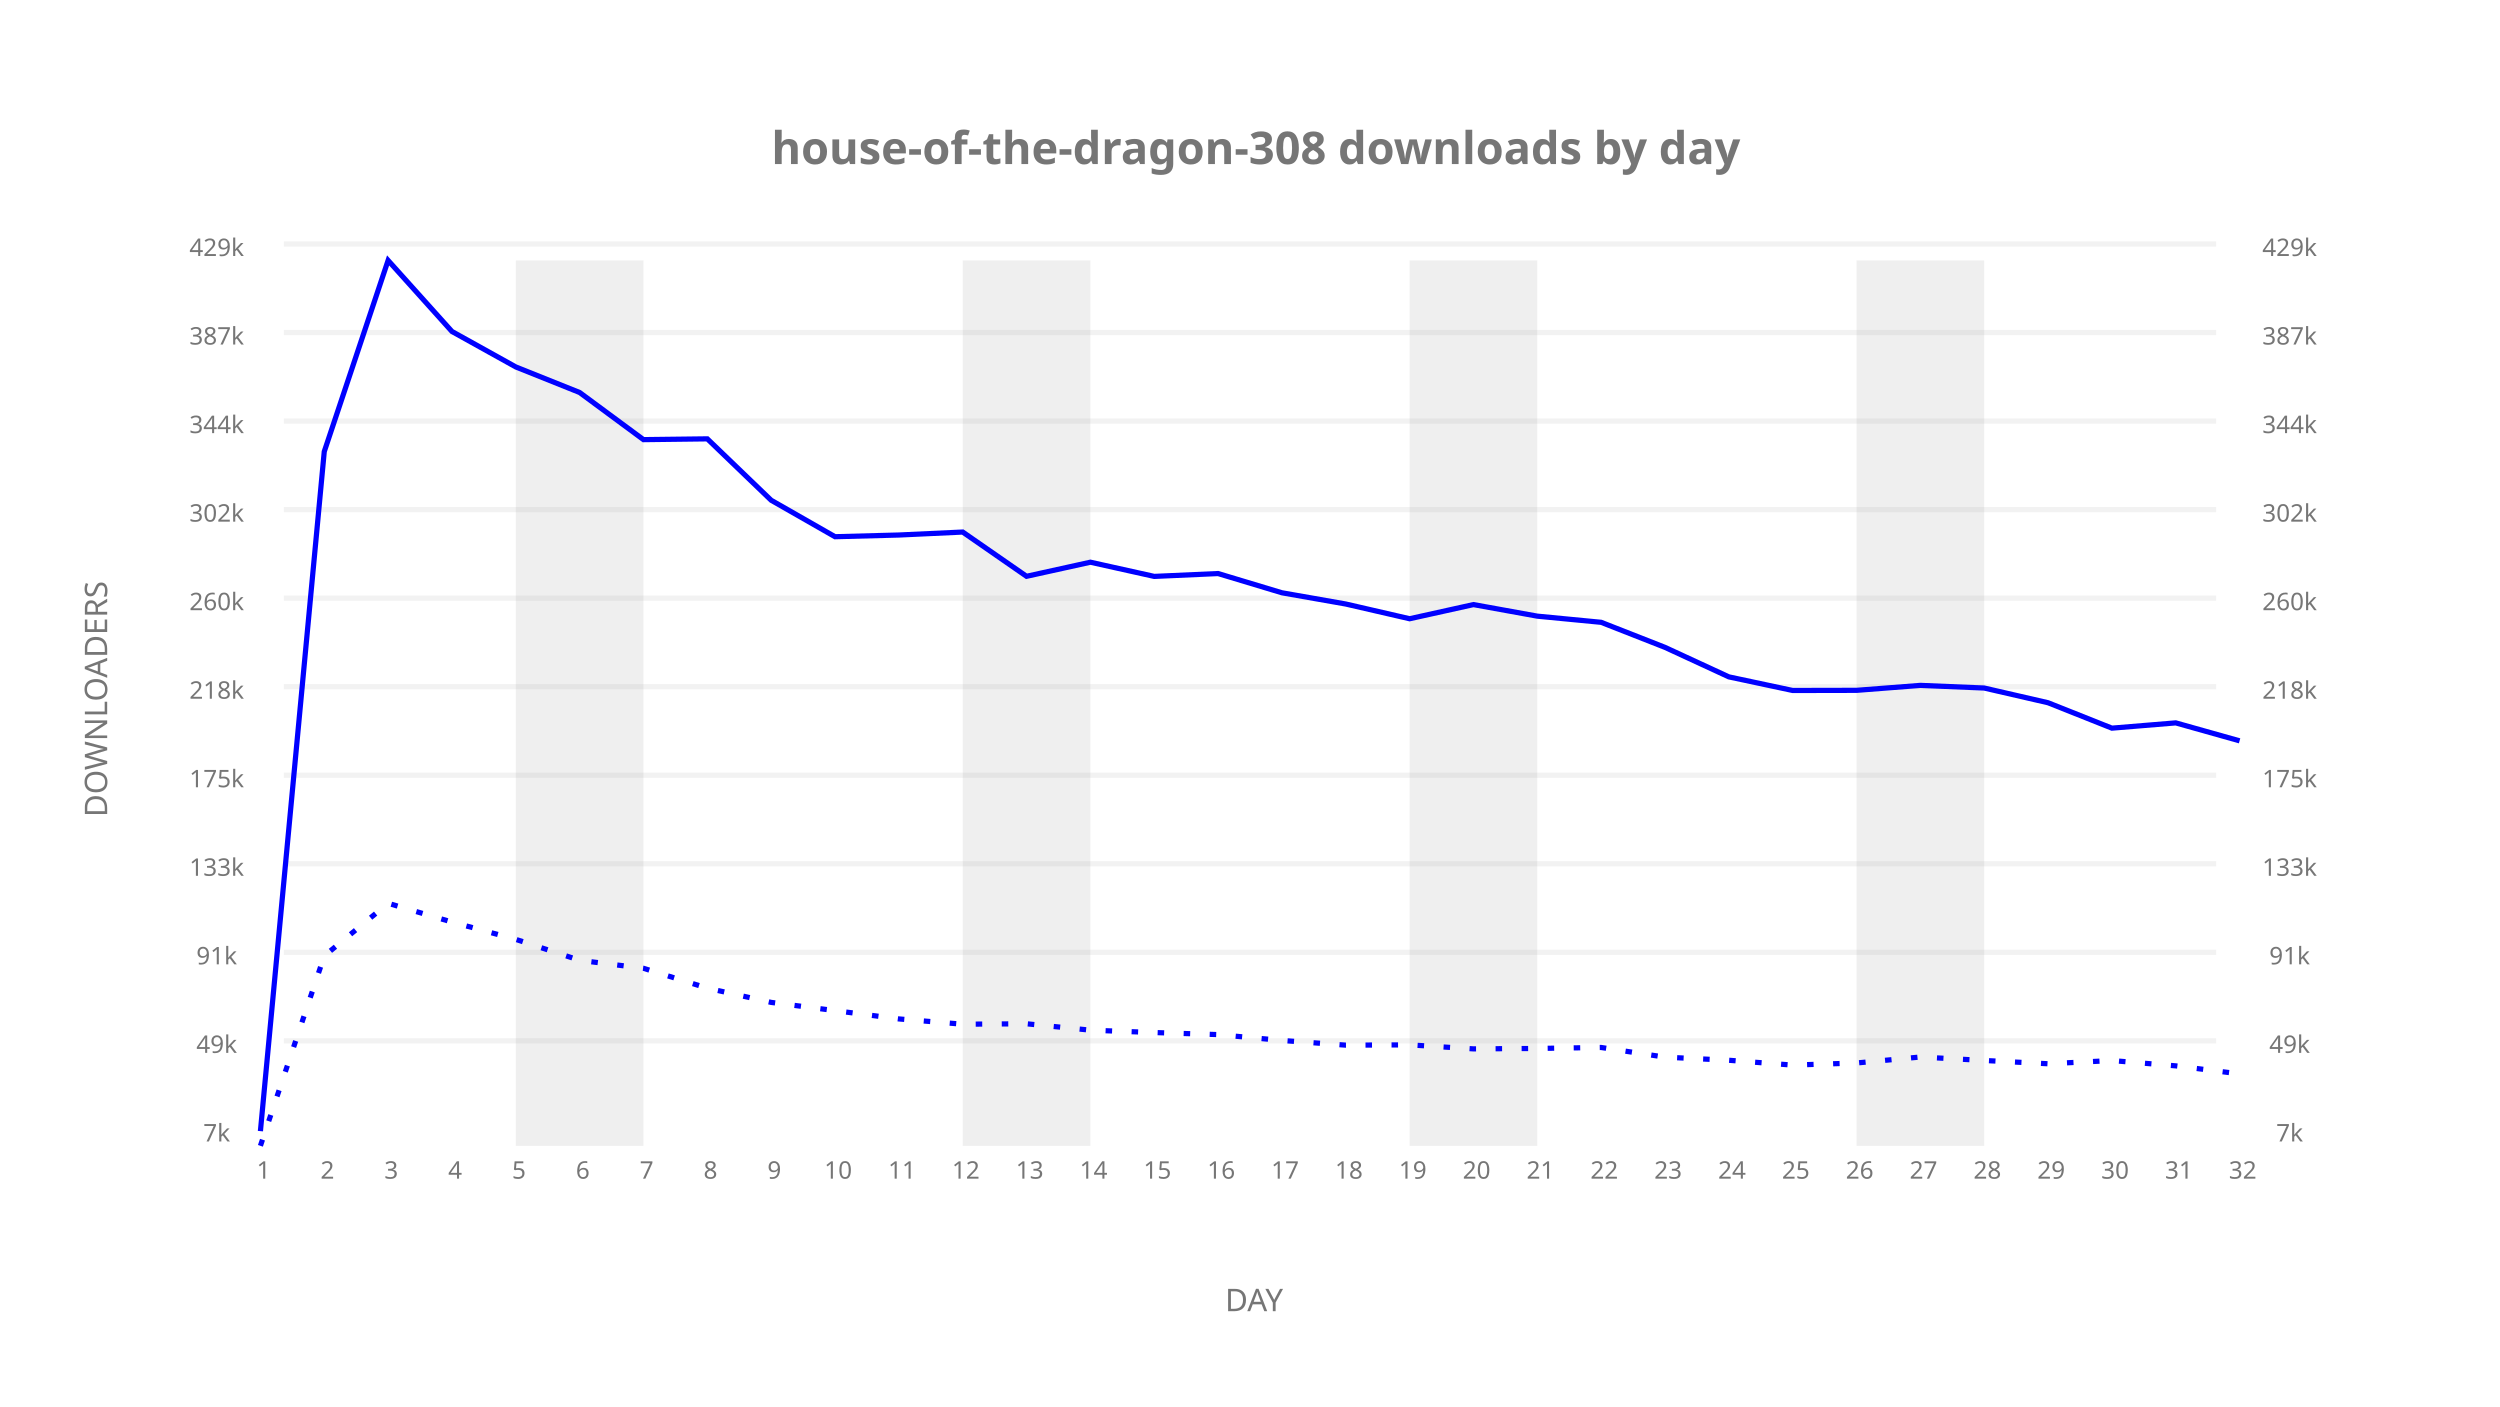
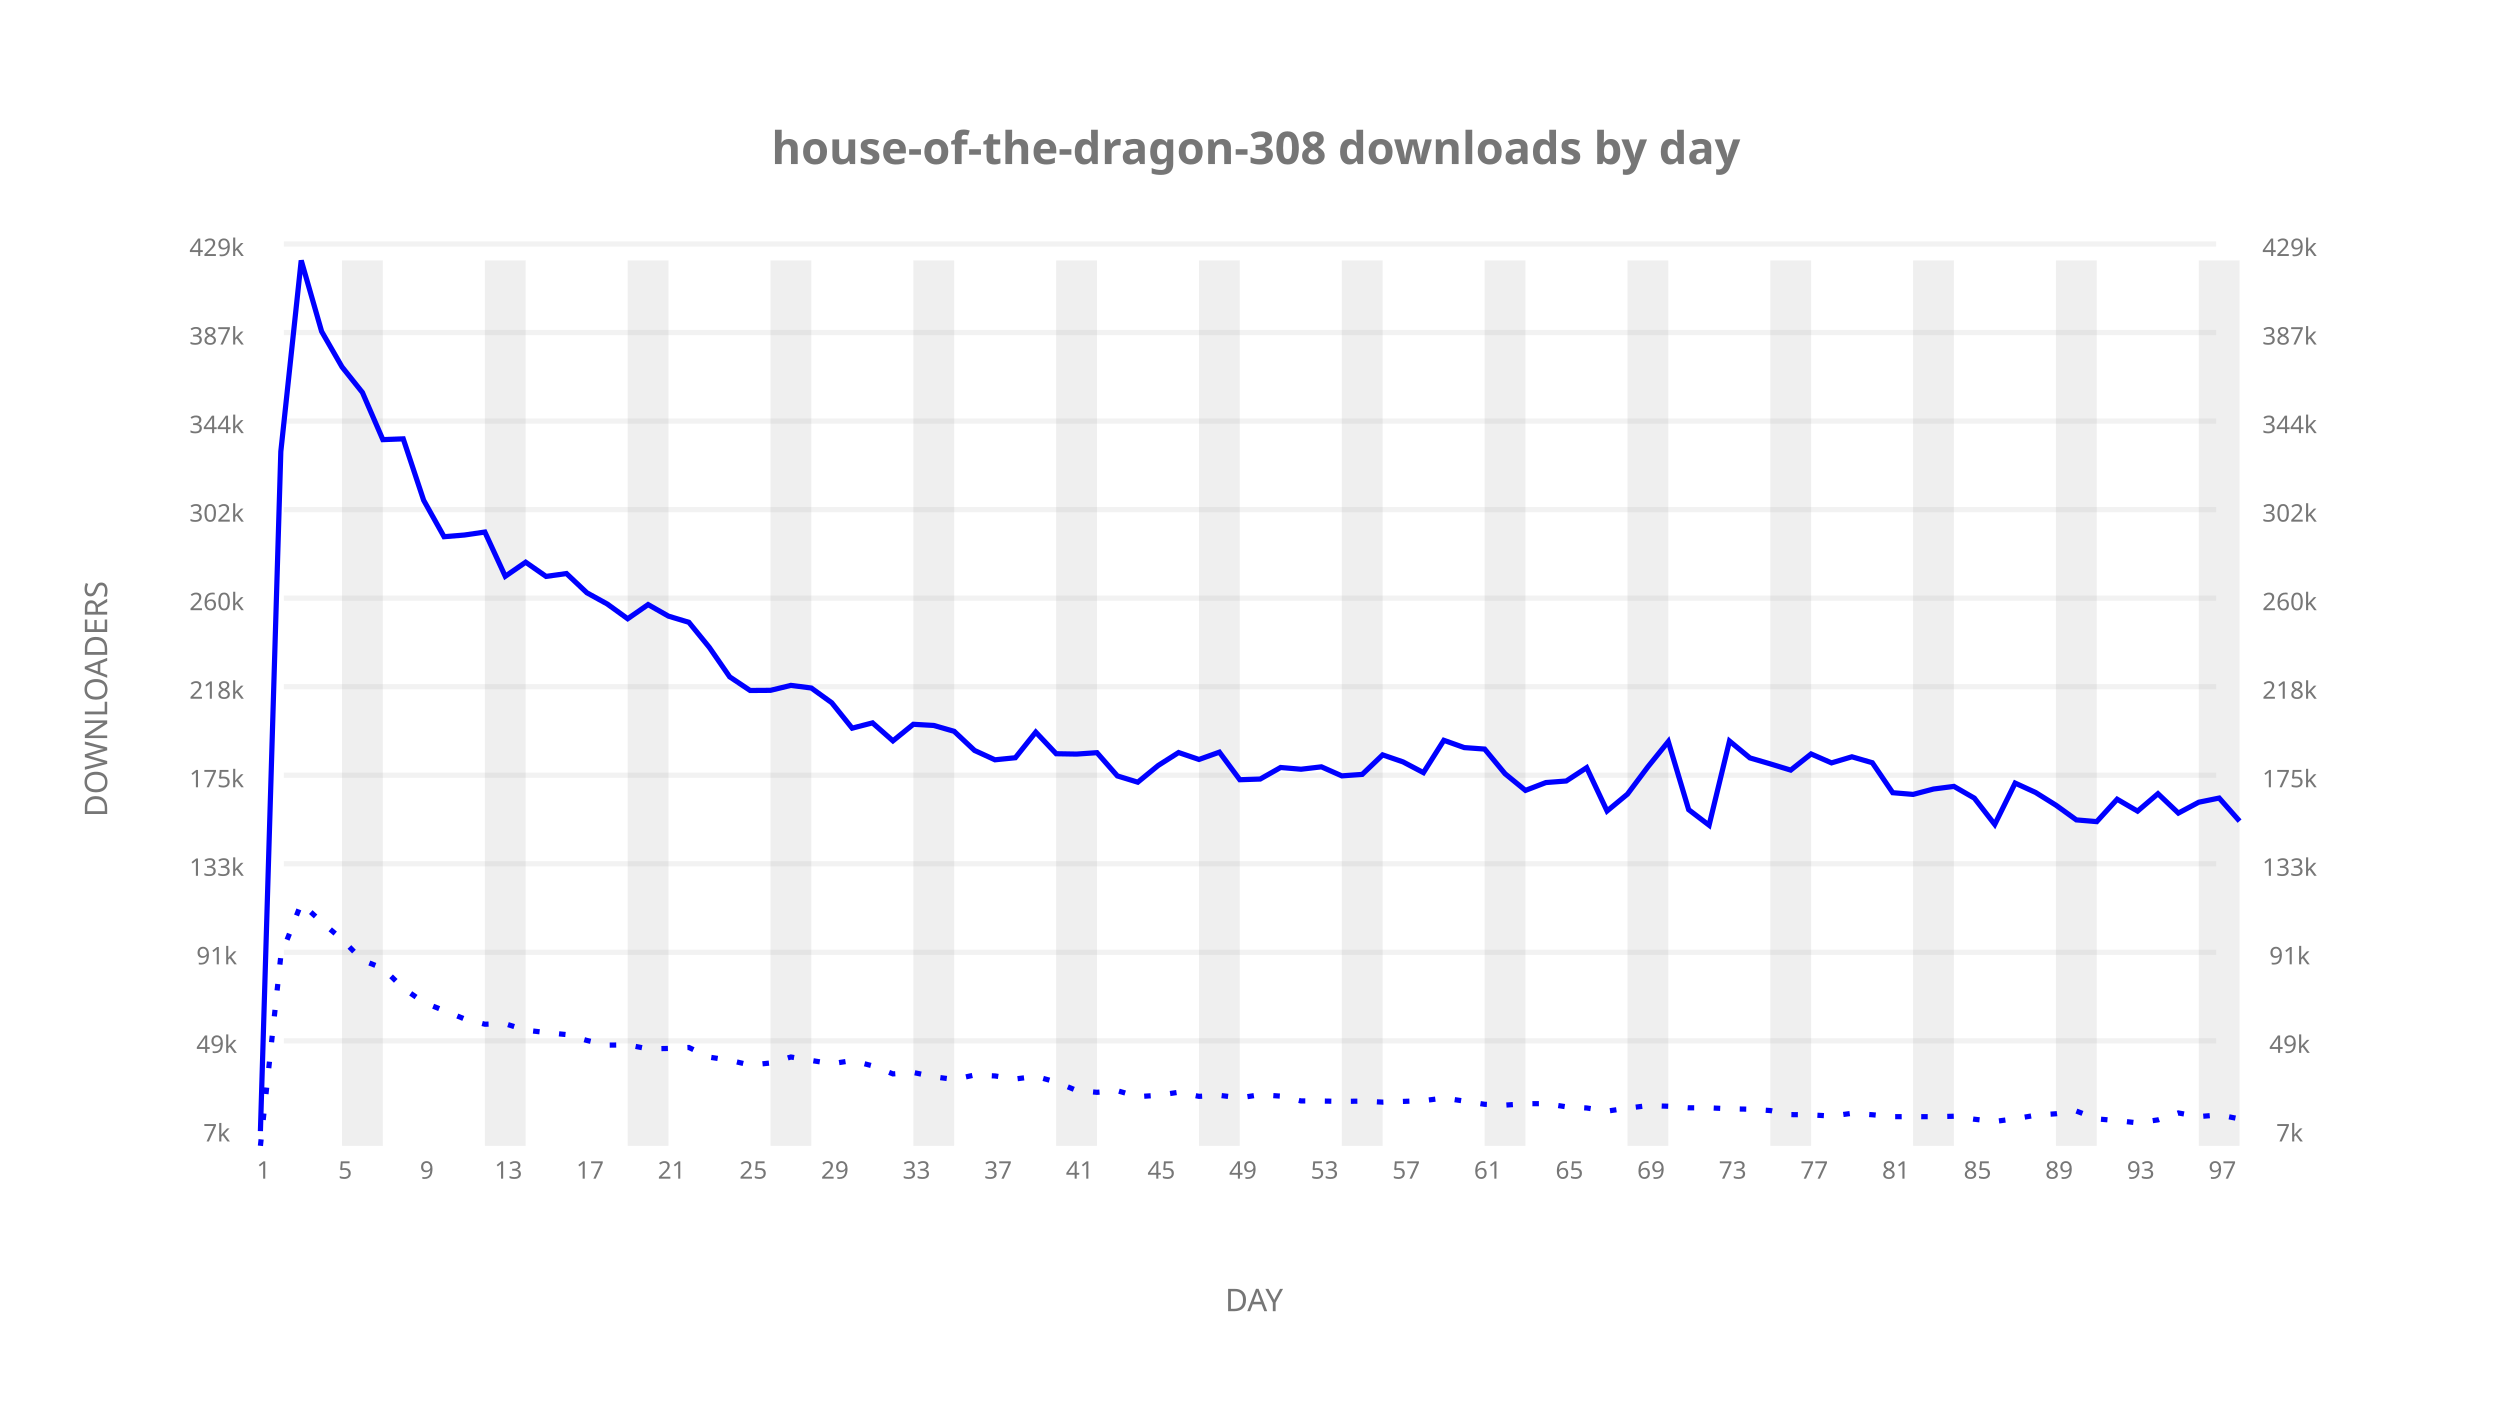
<svg xmlns="http://www.w3.org/2000/svg" xml:space="preserve" id="house-of-the-dragon-308-downloads-by-day-day" x="0px" y="0px" width="1920px" height="1080px" viewBox="0 0 1920 1080" enable-background="new 0 0 1920 1080" role="img">
  <g id="annotations">
    <text x="960" y="126" font-family="Atkinson Hyperlegible" font-size="26pt" text-anchor="middle" text-align="center" font-weight="600" font-style="normal" style="fill:rgb(118,118,118); fill-opacity:1; stroke:rgb(118,118,118); stroke-opacity:0; stroke-width:0.5"> house-of-the-dragon-308 downloads by day</text>
    <g id="axes-lines">
      <text x="960" y="1007" font-family="Atkinson Hyperlegible" font-size="18pt" text-anchor="middle" text-align="center" font-weight="500" font-style="normal" style="fill:rgb(118,118,118); fill-opacity:1; stroke:rgb(118,118,118); stroke-opacity:0; stroke-width:0.5"> DAY</text>
      <text x="73" y="540" font-family="Atkinson Hyperlegible" font-size="18pt" text-anchor="middle" text-align="center" dominant-baseline="central" font-weight="500" font-style="normal" style="fill:rgb(118,118,118); fill-opacity:1; stroke:rgb(118,118,118); stroke-opacity:0; stroke-width:0.5" transform="rotate(-90,73,540)"> DOWNLOADERS</text>
    </g>
    <g id="tic-y-label-lines">
      <line x1="218" y1="799.386" x2="1702" y2="799.386" style="fill:rgb(0,0,255); fill-opacity:0; stroke:rgb(242,242,242); stroke-opacity:1; stroke-width:4" />
      <line x1="218" y1="731.386" x2="1702" y2="731.386" style="fill:rgb(0,0,255); fill-opacity:0; stroke:rgb(242,242,242); stroke-opacity:1; stroke-width:4" />
      <line x1="218" y1="663.386" x2="1702" y2="663.386" style="fill:rgb(0,0,255); fill-opacity:0; stroke:rgb(242,242,242); stroke-opacity:1; stroke-width:4" />
      <line x1="218" y1="595.386" x2="1702" y2="595.386" style="fill:rgb(0,0,255); fill-opacity:0; stroke:rgb(242,242,242); stroke-opacity:1; stroke-width:4" />
      <line x1="218" y1="527.386" x2="1702" y2="527.386" style="fill:rgb(0,0,255); fill-opacity:0; stroke:rgb(242,242,242); stroke-opacity:1; stroke-width:4" />
      <line x1="218" y1="459.386" x2="1702" y2="459.386" style="fill:rgb(0,0,255); fill-opacity:0; stroke:rgb(242,242,242); stroke-opacity:1; stroke-width:4" />
      <line x1="218" y1="391.386" x2="1702" y2="391.386" style="fill:rgb(0,0,255); fill-opacity:0; stroke:rgb(242,242,242); stroke-opacity:1; stroke-width:4" />
      <line x1="218" y1="323.386" x2="1702" y2="323.386" style="fill:rgb(0,0,255); fill-opacity:0; stroke:rgb(242,242,242); stroke-opacity:1; stroke-width:4" />
      <line x1="218" y1="255.386" x2="1702" y2="255.386" style="fill:rgb(0,0,255); fill-opacity:0; stroke:rgb(242,242,242); stroke-opacity:1; stroke-width:4" />
      <line x1="218" y1="187.386" x2="1702" y2="187.386" style="fill:rgb(0,0,255); fill-opacity:0; stroke:rgb(242,242,242); stroke-opacity:1; stroke-width:4" />
    </g>
    <g id="tic-x-labels">
      <text x="200" y="898" font-family="Atkinson Hyperlegible" font-size="14pt" text-anchor="middle" text-align="center" dominant-baseline="central" font-weight="400" font-style="normal" style="fill:rgb(118,118,118); fill-opacity:1; stroke:rgb(118,118,118); stroke-opacity:0; stroke-width:0.5"> 1</text>
-       <text x="249.032" y="898" font-family="Atkinson Hyperlegible" font-size="14pt" text-anchor="middle" text-align="center" dominant-baseline="central" font-weight="400" font-style="normal" style="fill:rgb(118,118,118); fill-opacity:1; stroke:rgb(118,118,118); stroke-opacity:0; stroke-width:0.5"> 2</text>
-       <text x="298.065" y="898" font-family="Atkinson Hyperlegible" font-size="14pt" text-anchor="middle" text-align="center" dominant-baseline="central" font-weight="400" font-style="normal" style="fill:rgb(118,118,118); fill-opacity:1; stroke:rgb(118,118,118); stroke-opacity:0; stroke-width:0.5"> 3</text>
-       <text x="347.097" y="898" font-family="Atkinson Hyperlegible" font-size="14pt" text-anchor="middle" text-align="center" dominant-baseline="central" font-weight="400" font-style="normal" style="fill:rgb(118,118,118); fill-opacity:1; stroke:rgb(118,118,118); stroke-opacity:0; stroke-width:0.5"> 4</text>
-       <text x="396.129" y="898" font-family="Atkinson Hyperlegible" font-size="14pt" text-anchor="middle" text-align="center" dominant-baseline="central" font-weight="400" font-style="normal" style="fill:rgb(118,118,118); fill-opacity:1; stroke:rgb(118,118,118); stroke-opacity:0; stroke-width:0.5"> 5</text>
-       <text x="445.161" y="898" font-family="Atkinson Hyperlegible" font-size="14pt" text-anchor="middle" text-align="center" dominant-baseline="central" font-weight="400" font-style="normal" style="fill:rgb(118,118,118); fill-opacity:1; stroke:rgb(118,118,118); stroke-opacity:0; stroke-width:0.5"> 6</text>
-       <text x="494.194" y="898" font-family="Atkinson Hyperlegible" font-size="14pt" text-anchor="middle" text-align="center" dominant-baseline="central" font-weight="400" font-style="normal" style="fill:rgb(118,118,118); fill-opacity:1; stroke:rgb(118,118,118); stroke-opacity:0; stroke-width:0.5"> 7</text>
-       <text x="543.226" y="898" font-family="Atkinson Hyperlegible" font-size="14pt" text-anchor="middle" text-align="center" dominant-baseline="central" font-weight="400" font-style="normal" style="fill:rgb(118,118,118); fill-opacity:1; stroke:rgb(118,118,118); stroke-opacity:0; stroke-width:0.5"> 8</text>
-       <text x="592.258" y="898" font-family="Atkinson Hyperlegible" font-size="14pt" text-anchor="middle" text-align="center" dominant-baseline="central" font-weight="400" font-style="normal" style="fill:rgb(118,118,118); fill-opacity:1; stroke:rgb(118,118,118); stroke-opacity:0; stroke-width:0.5"> 9</text>
-       <text x="641.29" y="898" font-family="Atkinson Hyperlegible" font-size="14pt" text-anchor="middle" text-align="center" dominant-baseline="central" font-weight="400" font-style="normal" style="fill:rgb(118,118,118); fill-opacity:1; stroke:rgb(118,118,118); stroke-opacity:0; stroke-width:0.5"> 10</text>
-       <text x="690.323" y="898" font-family="Atkinson Hyperlegible" font-size="14pt" text-anchor="middle" text-align="center" dominant-baseline="central" font-weight="400" font-style="normal" style="fill:rgb(118,118,118); fill-opacity:1; stroke:rgb(118,118,118); stroke-opacity:0; stroke-width:0.5"> 11</text>
-       <text x="739.355" y="898" font-family="Atkinson Hyperlegible" font-size="14pt" text-anchor="middle" text-align="center" dominant-baseline="central" font-weight="400" font-style="normal" style="fill:rgb(118,118,118); fill-opacity:1; stroke:rgb(118,118,118); stroke-opacity:0; stroke-width:0.5"> 12</text>
-       <text x="788.387" y="898" font-family="Atkinson Hyperlegible" font-size="14pt" text-anchor="middle" text-align="center" dominant-baseline="central" font-weight="400" font-style="normal" style="fill:rgb(118,118,118); fill-opacity:1; stroke:rgb(118,118,118); stroke-opacity:0; stroke-width:0.5"> 13</text>
-       <text x="837.419" y="898" font-family="Atkinson Hyperlegible" font-size="14pt" text-anchor="middle" text-align="center" dominant-baseline="central" font-weight="400" font-style="normal" style="fill:rgb(118,118,118); fill-opacity:1; stroke:rgb(118,118,118); stroke-opacity:0; stroke-width:0.5"> 14</text>
-       <text x="886.452" y="898" font-family="Atkinson Hyperlegible" font-size="14pt" text-anchor="middle" text-align="center" dominant-baseline="central" font-weight="400" font-style="normal" style="fill:rgb(118,118,118); fill-opacity:1; stroke:rgb(118,118,118); stroke-opacity:0; stroke-width:0.5"> 15</text>
-       <text x="935.484" y="898" font-family="Atkinson Hyperlegible" font-size="14pt" text-anchor="middle" text-align="center" dominant-baseline="central" font-weight="400" font-style="normal" style="fill:rgb(118,118,118); fill-opacity:1; stroke:rgb(118,118,118); stroke-opacity:0; stroke-width:0.5"> 16</text>
-       <text x="984.516" y="898" font-family="Atkinson Hyperlegible" font-size="14pt" text-anchor="middle" text-align="center" dominant-baseline="central" font-weight="400" font-style="normal" style="fill:rgb(118,118,118); fill-opacity:1; stroke:rgb(118,118,118); stroke-opacity:0; stroke-width:0.5"> 17</text>
-       <text x="1033.548" y="898" font-family="Atkinson Hyperlegible" font-size="14pt" text-anchor="middle" text-align="center" dominant-baseline="central" font-weight="400" font-style="normal" style="fill:rgb(118,118,118); fill-opacity:1; stroke:rgb(118,118,118); stroke-opacity:0; stroke-width:0.5"> 18</text>
-       <text x="1082.581" y="898" font-family="Atkinson Hyperlegible" font-size="14pt" text-anchor="middle" text-align="center" dominant-baseline="central" font-weight="400" font-style="normal" style="fill:rgb(118,118,118); fill-opacity:1; stroke:rgb(118,118,118); stroke-opacity:0; stroke-width:0.5"> 19</text>
-       <text x="1131.613" y="898" font-family="Atkinson Hyperlegible" font-size="14pt" text-anchor="middle" text-align="center" dominant-baseline="central" font-weight="400" font-style="normal" style="fill:rgb(118,118,118); fill-opacity:1; stroke:rgb(118,118,118); stroke-opacity:0; stroke-width:0.5"> 20</text>
-       <text x="1180.645" y="898" font-family="Atkinson Hyperlegible" font-size="14pt" text-anchor="middle" text-align="center" dominant-baseline="central" font-weight="400" font-style="normal" style="fill:rgb(118,118,118); fill-opacity:1; stroke:rgb(118,118,118); stroke-opacity:0; stroke-width:0.5"> 21</text>
-       <text x="1229.677" y="898" font-family="Atkinson Hyperlegible" font-size="14pt" text-anchor="middle" text-align="center" dominant-baseline="central" font-weight="400" font-style="normal" style="fill:rgb(118,118,118); fill-opacity:1; stroke:rgb(118,118,118); stroke-opacity:0; stroke-width:0.5"> 22</text>
-       <text x="1278.71" y="898" font-family="Atkinson Hyperlegible" font-size="14pt" text-anchor="middle" text-align="center" dominant-baseline="central" font-weight="400" font-style="normal" style="fill:rgb(118,118,118); fill-opacity:1; stroke:rgb(118,118,118); stroke-opacity:0; stroke-width:0.5"> 23</text>
-       <text x="1327.742" y="898" font-family="Atkinson Hyperlegible" font-size="14pt" text-anchor="middle" text-align="center" dominant-baseline="central" font-weight="400" font-style="normal" style="fill:rgb(118,118,118); fill-opacity:1; stroke:rgb(118,118,118); stroke-opacity:0; stroke-width:0.5"> 24</text>
-       <text x="1376.774" y="898" font-family="Atkinson Hyperlegible" font-size="14pt" text-anchor="middle" text-align="center" dominant-baseline="central" font-weight="400" font-style="normal" style="fill:rgb(118,118,118); fill-opacity:1; stroke:rgb(118,118,118); stroke-opacity:0; stroke-width:0.5"> 25</text>
-       <text x="1425.806" y="898" font-family="Atkinson Hyperlegible" font-size="14pt" text-anchor="middle" text-align="center" dominant-baseline="central" font-weight="400" font-style="normal" style="fill:rgb(118,118,118); fill-opacity:1; stroke:rgb(118,118,118); stroke-opacity:0; stroke-width:0.5"> 26</text>
-       <text x="1474.839" y="898" font-family="Atkinson Hyperlegible" font-size="14pt" text-anchor="middle" text-align="center" dominant-baseline="central" font-weight="400" font-style="normal" style="fill:rgb(118,118,118); fill-opacity:1; stroke:rgb(118,118,118); stroke-opacity:0; stroke-width:0.5"> 27</text>
-       <text x="1523.871" y="898" font-family="Atkinson Hyperlegible" font-size="14pt" text-anchor="middle" text-align="center" dominant-baseline="central" font-weight="400" font-style="normal" style="fill:rgb(118,118,118); fill-opacity:1; stroke:rgb(118,118,118); stroke-opacity:0; stroke-width:0.5"> 28</text>
-       <text x="1572.903" y="898" font-family="Atkinson Hyperlegible" font-size="14pt" text-anchor="middle" text-align="center" dominant-baseline="central" font-weight="400" font-style="normal" style="fill:rgb(118,118,118); fill-opacity:1; stroke:rgb(118,118,118); stroke-opacity:0; stroke-width:0.5"> 29</text>
-       <text x="1621.935" y="898" font-family="Atkinson Hyperlegible" font-size="14pt" text-anchor="middle" text-align="center" dominant-baseline="central" font-weight="400" font-style="normal" style="fill:rgb(118,118,118); fill-opacity:1; stroke:rgb(118,118,118); stroke-opacity:0; stroke-width:0.5"> 30</text>
-       <text x="1670.968" y="898" font-family="Atkinson Hyperlegible" font-size="14pt" text-anchor="middle" text-align="center" dominant-baseline="central" font-weight="400" font-style="normal" style="fill:rgb(118,118,118); fill-opacity:1; stroke:rgb(118,118,118); stroke-opacity:0; stroke-width:0.5"> 31</text>
-       <text x="1720" y="898" font-family="Atkinson Hyperlegible" font-size="14pt" text-anchor="middle" text-align="center" dominant-baseline="central" font-weight="400" font-style="normal" style="fill:rgb(118,118,118); fill-opacity:1; stroke:rgb(118,118,118); stroke-opacity:0; stroke-width:0.5"> 32</text>
+       <text x="262.68" y="898" font-family="Atkinson Hyperlegible" font-size="14pt" text-anchor="middle" text-align="center" dominant-baseline="central" font-weight="400" font-style="normal" style="fill:rgb(118,118,118); fill-opacity:1; stroke:rgb(118,118,118); stroke-opacity:0; stroke-width:0.5"> 5</text>
+       <text x="325.361" y="898" font-family="Atkinson Hyperlegible" font-size="14pt" text-anchor="middle" text-align="center" dominant-baseline="central" font-weight="400" font-style="normal" style="fill:rgb(118,118,118); fill-opacity:1; stroke:rgb(118,118,118); stroke-opacity:0; stroke-width:0.5"> 9</text>
+       <text x="388.041" y="898" font-family="Atkinson Hyperlegible" font-size="14pt" text-anchor="middle" text-align="center" dominant-baseline="central" font-weight="400" font-style="normal" style="fill:rgb(118,118,118); fill-opacity:1; stroke:rgb(118,118,118); stroke-opacity:0; stroke-width:0.5"> 13</text>
+       <text x="450.722" y="898" font-family="Atkinson Hyperlegible" font-size="14pt" text-anchor="middle" text-align="center" dominant-baseline="central" font-weight="400" font-style="normal" style="fill:rgb(118,118,118); fill-opacity:1; stroke:rgb(118,118,118); stroke-opacity:0; stroke-width:0.5"> 17</text>
+       <text x="513.402" y="898" font-family="Atkinson Hyperlegible" font-size="14pt" text-anchor="middle" text-align="center" dominant-baseline="central" font-weight="400" font-style="normal" style="fill:rgb(118,118,118); fill-opacity:1; stroke:rgb(118,118,118); stroke-opacity:0; stroke-width:0.5"> 21</text>
+       <text x="576.082" y="898" font-family="Atkinson Hyperlegible" font-size="14pt" text-anchor="middle" text-align="center" dominant-baseline="central" font-weight="400" font-style="normal" style="fill:rgb(118,118,118); fill-opacity:1; stroke:rgb(118,118,118); stroke-opacity:0; stroke-width:0.5"> 25</text>
+       <text x="638.763" y="898" font-family="Atkinson Hyperlegible" font-size="14pt" text-anchor="middle" text-align="center" dominant-baseline="central" font-weight="400" font-style="normal" style="fill:rgb(118,118,118); fill-opacity:1; stroke:rgb(118,118,118); stroke-opacity:0; stroke-width:0.5"> 29</text>
+       <text x="701.443" y="898" font-family="Atkinson Hyperlegible" font-size="14pt" text-anchor="middle" text-align="center" dominant-baseline="central" font-weight="400" font-style="normal" style="fill:rgb(118,118,118); fill-opacity:1; stroke:rgb(118,118,118); stroke-opacity:0; stroke-width:0.5"> 33</text>
+       <text x="764.124" y="898" font-family="Atkinson Hyperlegible" font-size="14pt" text-anchor="middle" text-align="center" dominant-baseline="central" font-weight="400" font-style="normal" style="fill:rgb(118,118,118); fill-opacity:1; stroke:rgb(118,118,118); stroke-opacity:0; stroke-width:0.5"> 37</text>
+       <text x="826.804" y="898" font-family="Atkinson Hyperlegible" font-size="14pt" text-anchor="middle" text-align="center" dominant-baseline="central" font-weight="400" font-style="normal" style="fill:rgb(118,118,118); fill-opacity:1; stroke:rgb(118,118,118); stroke-opacity:0; stroke-width:0.5"> 41</text>
+       <text x="889.485" y="898" font-family="Atkinson Hyperlegible" font-size="14pt" text-anchor="middle" text-align="center" dominant-baseline="central" font-weight="400" font-style="normal" style="fill:rgb(118,118,118); fill-opacity:1; stroke:rgb(118,118,118); stroke-opacity:0; stroke-width:0.5"> 45</text>
+       <text x="952.165" y="898" font-family="Atkinson Hyperlegible" font-size="14pt" text-anchor="middle" text-align="center" dominant-baseline="central" font-weight="400" font-style="normal" style="fill:rgb(118,118,118); fill-opacity:1; stroke:rgb(118,118,118); stroke-opacity:0; stroke-width:0.5"> 49</text>
+       <text x="1014.845" y="898" font-family="Atkinson Hyperlegible" font-size="14pt" text-anchor="middle" text-align="center" dominant-baseline="central" font-weight="400" font-style="normal" style="fill:rgb(118,118,118); fill-opacity:1; stroke:rgb(118,118,118); stroke-opacity:0; stroke-width:0.5"> 53</text>
+       <text x="1077.526" y="898" font-family="Atkinson Hyperlegible" font-size="14pt" text-anchor="middle" text-align="center" dominant-baseline="central" font-weight="400" font-style="normal" style="fill:rgb(118,118,118); fill-opacity:1; stroke:rgb(118,118,118); stroke-opacity:0; stroke-width:0.5"> 57</text>
+       <text x="1140.206" y="898" font-family="Atkinson Hyperlegible" font-size="14pt" text-anchor="middle" text-align="center" dominant-baseline="central" font-weight="400" font-style="normal" style="fill:rgb(118,118,118); fill-opacity:1; stroke:rgb(118,118,118); stroke-opacity:0; stroke-width:0.5"> 61</text>
+       <text x="1202.887" y="898" font-family="Atkinson Hyperlegible" font-size="14pt" text-anchor="middle" text-align="center" dominant-baseline="central" font-weight="400" font-style="normal" style="fill:rgb(118,118,118); fill-opacity:1; stroke:rgb(118,118,118); stroke-opacity:0; stroke-width:0.5"> 65</text>
+       <text x="1265.567" y="898" font-family="Atkinson Hyperlegible" font-size="14pt" text-anchor="middle" text-align="center" dominant-baseline="central" font-weight="400" font-style="normal" style="fill:rgb(118,118,118); fill-opacity:1; stroke:rgb(118,118,118); stroke-opacity:0; stroke-width:0.5"> 69</text>
+       <text x="1328.247" y="898" font-family="Atkinson Hyperlegible" font-size="14pt" text-anchor="middle" text-align="center" dominant-baseline="central" font-weight="400" font-style="normal" style="fill:rgb(118,118,118); fill-opacity:1; stroke:rgb(118,118,118); stroke-opacity:0; stroke-width:0.5"> 73</text>
+       <text x="1390.928" y="898" font-family="Atkinson Hyperlegible" font-size="14pt" text-anchor="middle" text-align="center" dominant-baseline="central" font-weight="400" font-style="normal" style="fill:rgb(118,118,118); fill-opacity:1; stroke:rgb(118,118,118); stroke-opacity:0; stroke-width:0.5"> 77</text>
+       <text x="1453.608" y="898" font-family="Atkinson Hyperlegible" font-size="14pt" text-anchor="middle" text-align="center" dominant-baseline="central" font-weight="400" font-style="normal" style="fill:rgb(118,118,118); fill-opacity:1; stroke:rgb(118,118,118); stroke-opacity:0; stroke-width:0.5"> 81</text>
+       <text x="1516.289" y="898" font-family="Atkinson Hyperlegible" font-size="14pt" text-anchor="middle" text-align="center" dominant-baseline="central" font-weight="400" font-style="normal" style="fill:rgb(118,118,118); fill-opacity:1; stroke:rgb(118,118,118); stroke-opacity:0; stroke-width:0.5"> 85</text>
+       <text x="1578.969" y="898" font-family="Atkinson Hyperlegible" font-size="14pt" text-anchor="middle" text-align="center" dominant-baseline="central" font-weight="400" font-style="normal" style="fill:rgb(118,118,118); fill-opacity:1; stroke:rgb(118,118,118); stroke-opacity:0; stroke-width:0.5"> 89</text>
+       <text x="1641.649" y="898" font-family="Atkinson Hyperlegible" font-size="14pt" text-anchor="middle" text-align="center" dominant-baseline="central" font-weight="400" font-style="normal" style="fill:rgb(118,118,118); fill-opacity:1; stroke:rgb(118,118,118); stroke-opacity:0; stroke-width:0.5"> 93</text>
+       <text x="1704.33" y="898" font-family="Atkinson Hyperlegible" font-size="14pt" text-anchor="middle" text-align="center" dominant-baseline="central" font-weight="400" font-style="normal" style="fill:rgb(118,118,118); fill-opacity:1; stroke:rgb(118,118,118); stroke-opacity:0; stroke-width:0.5"> 97</text>
    </g>
    <g id="tic-y-labels">
      <text x="164" y="869.386" font-family="Atkinson Hyperlegible" font-size="14pt" text-anchor="middle" text-align="center" dominant-baseline="central" font-weight="400" font-style="normal" style="fill:rgb(118,118,118); fill-opacity:1; stroke:rgb(118,118,118); stroke-opacity:0; stroke-width:0.5"> 7k</text>
      <text x="1756" y="869.386" font-family="Atkinson Hyperlegible" font-size="14pt" text-anchor="middle" text-align="center" dominant-baseline="central" font-weight="400" font-style="normal" style="fill:rgb(118,118,118); fill-opacity:1; stroke:rgb(118,118,118); stroke-opacity:0; stroke-width:0.5"> 7k</text>
      <text x="164" y="801.386" font-family="Atkinson Hyperlegible" font-size="14pt" text-anchor="middle" text-align="center" dominant-baseline="central" font-weight="400" font-style="normal" style="fill:rgb(118,118,118); fill-opacity:1; stroke:rgb(118,118,118); stroke-opacity:0; stroke-width:0.5"> 49k</text>
      <text x="1756" y="801.386" font-family="Atkinson Hyperlegible" font-size="14pt" text-anchor="middle" text-align="center" dominant-baseline="central" font-weight="400" font-style="normal" style="fill:rgb(118,118,118); fill-opacity:1; stroke:rgb(118,118,118); stroke-opacity:0; stroke-width:0.5"> 49k</text>
      <text x="164" y="733.386" font-family="Atkinson Hyperlegible" font-size="14pt" text-anchor="middle" text-align="center" dominant-baseline="central" font-weight="400" font-style="normal" style="fill:rgb(118,118,118); fill-opacity:1; stroke:rgb(118,118,118); stroke-opacity:0; stroke-width:0.5"> 91k</text>
      <text x="1756" y="733.386" font-family="Atkinson Hyperlegible" font-size="14pt" text-anchor="middle" text-align="center" dominant-baseline="central" font-weight="400" font-style="normal" style="fill:rgb(118,118,118); fill-opacity:1; stroke:rgb(118,118,118); stroke-opacity:0; stroke-width:0.5"> 91k</text>
      <text x="164" y="665.386" font-family="Atkinson Hyperlegible" font-size="14pt" text-anchor="middle" text-align="center" dominant-baseline="central" font-weight="400" font-style="normal" style="fill:rgb(118,118,118); fill-opacity:1; stroke:rgb(118,118,118); stroke-opacity:0; stroke-width:0.5"> 133k</text>
      <text x="1756" y="665.386" font-family="Atkinson Hyperlegible" font-size="14pt" text-anchor="middle" text-align="center" dominant-baseline="central" font-weight="400" font-style="normal" style="fill:rgb(118,118,118); fill-opacity:1; stroke:rgb(118,118,118); stroke-opacity:0; stroke-width:0.5"> 133k</text>
      <text x="164" y="597.386" font-family="Atkinson Hyperlegible" font-size="14pt" text-anchor="middle" text-align="center" dominant-baseline="central" font-weight="400" font-style="normal" style="fill:rgb(118,118,118); fill-opacity:1; stroke:rgb(118,118,118); stroke-opacity:0; stroke-width:0.5"> 175k</text>
      <text x="1756" y="597.386" font-family="Atkinson Hyperlegible" font-size="14pt" text-anchor="middle" text-align="center" dominant-baseline="central" font-weight="400" font-style="normal" style="fill:rgb(118,118,118); fill-opacity:1; stroke:rgb(118,118,118); stroke-opacity:0; stroke-width:0.5"> 175k</text>
      <text x="164" y="529.386" font-family="Atkinson Hyperlegible" font-size="14pt" text-anchor="middle" text-align="center" dominant-baseline="central" font-weight="400" font-style="normal" style="fill:rgb(118,118,118); fill-opacity:1; stroke:rgb(118,118,118); stroke-opacity:0; stroke-width:0.5"> 218k</text>
      <text x="1756" y="529.386" font-family="Atkinson Hyperlegible" font-size="14pt" text-anchor="middle" text-align="center" dominant-baseline="central" font-weight="400" font-style="normal" style="fill:rgb(118,118,118); fill-opacity:1; stroke:rgb(118,118,118); stroke-opacity:0; stroke-width:0.5"> 218k</text>
      <text x="164" y="461.386" font-family="Atkinson Hyperlegible" font-size="14pt" text-anchor="middle" text-align="center" dominant-baseline="central" font-weight="400" font-style="normal" style="fill:rgb(118,118,118); fill-opacity:1; stroke:rgb(118,118,118); stroke-opacity:0; stroke-width:0.5"> 260k</text>
      <text x="1756" y="461.386" font-family="Atkinson Hyperlegible" font-size="14pt" text-anchor="middle" text-align="center" dominant-baseline="central" font-weight="400" font-style="normal" style="fill:rgb(118,118,118); fill-opacity:1; stroke:rgb(118,118,118); stroke-opacity:0; stroke-width:0.5"> 260k</text>
      <text x="164" y="393.386" font-family="Atkinson Hyperlegible" font-size="14pt" text-anchor="middle" text-align="center" dominant-baseline="central" font-weight="400" font-style="normal" style="fill:rgb(118,118,118); fill-opacity:1; stroke:rgb(118,118,118); stroke-opacity:0; stroke-width:0.5"> 302k</text>
      <text x="1756" y="393.386" font-family="Atkinson Hyperlegible" font-size="14pt" text-anchor="middle" text-align="center" dominant-baseline="central" font-weight="400" font-style="normal" style="fill:rgb(118,118,118); fill-opacity:1; stroke:rgb(118,118,118); stroke-opacity:0; stroke-width:0.5"> 302k</text>
      <text x="164" y="325.386" font-family="Atkinson Hyperlegible" font-size="14pt" text-anchor="middle" text-align="center" dominant-baseline="central" font-weight="400" font-style="normal" style="fill:rgb(118,118,118); fill-opacity:1; stroke:rgb(118,118,118); stroke-opacity:0; stroke-width:0.5"> 344k</text>
      <text x="1756" y="325.386" font-family="Atkinson Hyperlegible" font-size="14pt" text-anchor="middle" text-align="center" dominant-baseline="central" font-weight="400" font-style="normal" style="fill:rgb(118,118,118); fill-opacity:1; stroke:rgb(118,118,118); stroke-opacity:0; stroke-width:0.5"> 344k</text>
      <text x="164" y="257.386" font-family="Atkinson Hyperlegible" font-size="14pt" text-anchor="middle" text-align="center" dominant-baseline="central" font-weight="400" font-style="normal" style="fill:rgb(118,118,118); fill-opacity:1; stroke:rgb(118,118,118); stroke-opacity:0; stroke-width:0.5"> 387k</text>
      <text x="1756" y="257.386" font-family="Atkinson Hyperlegible" font-size="14pt" text-anchor="middle" text-align="center" dominant-baseline="central" font-weight="400" font-style="normal" style="fill:rgb(118,118,118); fill-opacity:1; stroke:rgb(118,118,118); stroke-opacity:0; stroke-width:0.5"> 387k</text>
      <text x="164" y="189.386" font-family="Atkinson Hyperlegible" font-size="14pt" text-anchor="middle" text-align="center" dominant-baseline="central" font-weight="400" font-style="normal" style="fill:rgb(118,118,118); fill-opacity:1; stroke:rgb(118,118,118); stroke-opacity:0; stroke-width:0.5"> 429k</text>
      <text x="1756" y="189.386" font-family="Atkinson Hyperlegible" font-size="14pt" text-anchor="middle" text-align="center" dominant-baseline="central" font-weight="400" font-style="normal" style="fill:rgb(118,118,118); fill-opacity:1; stroke:rgb(118,118,118); stroke-opacity:0; stroke-width:0.5"> 429k</text>
    </g>
  </g>
  <g id="weekend-bands-house-of-the-dragon-308 downloads by day">
-     <rect x="396.129" y="200" width="98.065" height="680" style="fill:rgb(148,148,148); fill-opacity:0.15; stroke:rgb(148,148,148); stroke-opacity:0; stroke-width:0" />
-     <rect x="739.355" y="200" width="98.065" height="680" style="fill:rgb(148,148,148); fill-opacity:0.15; stroke:rgb(148,148,148); stroke-opacity:0; stroke-width:0" />
-     <rect x="1082.581" y="200" width="98.065" height="680" style="fill:rgb(148,148,148); fill-opacity:0.15; stroke:rgb(148,148,148); stroke-opacity:0; stroke-width:0" />
-     <rect x="1425.806" y="200" width="98.065" height="680" style="fill:rgb(148,148,148); fill-opacity:0.15; stroke:rgb(148,148,148); stroke-opacity:0; stroke-width:0" />
+     <rect x="262.68" y="200" width="31.34" height="680" style="fill:rgb(148,148,148); fill-opacity:0.15; stroke:rgb(148,148,148); stroke-opacity:0; stroke-width:0" />
+     <rect x="372.371" y="200" width="31.34" height="680" style="fill:rgb(148,148,148); fill-opacity:0.15; stroke:rgb(148,148,148); stroke-opacity:0; stroke-width:0" />
+     <rect x="482.062" y="200" width="31.34" height="680" style="fill:rgb(148,148,148); fill-opacity:0.15; stroke:rgb(148,148,148); stroke-opacity:0; stroke-width:0" />
+     <rect x="591.753" y="200" width="31.34" height="680" style="fill:rgb(148,148,148); fill-opacity:0.15; stroke:rgb(148,148,148); stroke-opacity:0; stroke-width:0" />
+     <rect x="701.443" y="200" width="31.34" height="680" style="fill:rgb(148,148,148); fill-opacity:0.15; stroke:rgb(148,148,148); stroke-opacity:0; stroke-width:0" />
+     <rect x="811.134" y="200" width="31.34" height="680" style="fill:rgb(148,148,148); fill-opacity:0.15; stroke:rgb(148,148,148); stroke-opacity:0; stroke-width:0" />
+     <rect x="920.825" y="200" width="31.34" height="680" style="fill:rgb(148,148,148); fill-opacity:0.15; stroke:rgb(148,148,148); stroke-opacity:0; stroke-width:0" />
+     <rect x="1030.515" y="200" width="31.34" height="680" style="fill:rgb(148,148,148); fill-opacity:0.15; stroke:rgb(148,148,148); stroke-opacity:0; stroke-width:0" />
+     <rect x="1140.206" y="200" width="31.34" height="680" style="fill:rgb(148,148,148); fill-opacity:0.15; stroke:rgb(148,148,148); stroke-opacity:0; stroke-width:0" />
+     <rect x="1249.897" y="200" width="31.34" height="680" style="fill:rgb(148,148,148); fill-opacity:0.15; stroke:rgb(148,148,148); stroke-opacity:0; stroke-width:0" />
+     <rect x="1359.588" y="200" width="31.34" height="680" style="fill:rgb(148,148,148); fill-opacity:0.15; stroke:rgb(148,148,148); stroke-opacity:0; stroke-width:0" />
+     <rect x="1469.278" y="200" width="31.34" height="680" style="fill:rgb(148,148,148); fill-opacity:0.15; stroke:rgb(148,148,148); stroke-opacity:0; stroke-width:0" />
+     <rect x="1578.969" y="200" width="31.34" height="680" style="fill:rgb(148,148,148); fill-opacity:0.15; stroke:rgb(148,148,148); stroke-opacity:0; stroke-width:0" />
+     <rect x="1688.66" y="200" width="31.34" height="680" style="fill:rgb(148,148,148); fill-opacity:0.15; stroke:rgb(148,148,148); stroke-opacity:0; stroke-width:0" />
  </g>
  <g id="polyline-house-of-the-dragon-308 downloads by day">
-     <polyline points="200,868.711 249.032,346.803 298.065,200 347.097,254.571 396.129,281.807 445.161,301.444 494.194,337.64 543.226,337.039 592.258,384.191 641.29,412.194 690.323,410.894 739.355,408.609 788.387,442.599 837.419,431.776 886.452,442.68 935.484,440.48 984.516,455.258 1033.55,463.883 1082.58,475.193 1131.61,464.323 1180.65,473.207 1229.68,477.936 1278.71,497.179 1327.74,519.834 1376.77,530.289 1425.81,530.182 1474.84,526.372 1523.87,528.406 1572.9,539.706 1621.94,559.217 1670.97,555.169 1720,568.968 " style="fill:rgb(0,0,255); fill-opacity:0; stroke:rgb(0,0,255); stroke-opacity:1; stroke-width:4" />
+     <polyline points="200,868.711 215.67,346.803 231.34,200 247.01,254.571 262.68,281.807 278.351,301.444 294.021,337.64 309.691,337.039 325.361,384.191 341.031,412.194 356.701,410.894 372.371,408.609 388.041,442.599 403.711,431.776 419.381,442.68 435.052,440.48 450.722,455.258 466.392,463.883 482.062,475.193 497.732,464.323 513.402,473.207 529.072,477.936 544.742,497.179 560.412,519.834 576.082,530.289 591.753,530.182 607.423,526.372 623.093,528.406 638.763,539.706 654.433,559.217 670.103,555.169 685.773,568.968 701.443,556.253 717.113,557.15 732.784,561.651 748.454,576.348 764.124,583.526 779.794,581.94 795.464,562.271 811.134,578.859 826.804,579.141 842.474,578.055 858.144,595.91 873.814,600.721 889.485,587.896 905.155,577.949 920.825,583.27 936.495,577.656 952.165,598.828 967.835,598.304 983.505,589.431 999.175,590.773 1014.85,588.929 1030.52,595.865 1046.19,594.739 1061.86,579.75 1077.53,585.136 1093.2,593.385 1108.87,568.556 1124.54,574.145 1140.21,575.287 1155.88,594.23 1171.55,607.026 1187.22,601.005 1202.89,599.802 1218.56,589.576 1234.23,622.856 1249.9,609.88 1265.57,588.927 1281.24,569.524 1296.91,621.827 1312.58,633.769 1328.25,569.134 1343.92,582.073 1359.59,586.663 1375.26,591.442 1390.93,579.041 1406.6,585.892 1422.27,581.223 1437.94,585.769 1453.61,608.799 1469.28,610.099 1484.95,605.968 1500.62,603.947 1516.29,612.96 1531.96,633.185 1547.63,601.417 1563.3,608.598 1578.97,618.387 1594.64,629.679 1610.31,631.008 1625.98,613.815 1641.65,622.949 1657.32,609.574 1672.99,624.45 1688.66,616.102 1704.33,612.906 1720,630.628 " style="fill:rgb(0,0,255); fill-opacity:0; stroke:rgb(0,0,255); stroke-opacity:1; stroke-width:4" />
  </g>
  <g id="polyline-house-of-the-dragon-308 downloads by day uploaders">
-     <polyline points="200,880 249.032,734.149 298.065,693.733 347.097,708.141 396.129,721.428 445.161,737.521 494.194,743.655 543.226,758.9 592.258,769.843 641.29,776.15 690.323,782.536 739.355,786.59 788.387,786.257 837.419,791.166 886.452,792.987 935.484,794.575 984.516,799.066 1033.55,802.672 1082.58,802.448 1131.61,805.536 1180.65,805.206 1229.68,804.464 1278.71,811.886 1327.74,814.278 1376.77,817.991 1425.81,816.371 1474.84,811.78 1523.87,814.439 1572.9,816.962 1621.94,814.5 1670.97,818.576 1720,824.747 " stroke-dasharray="5 15" style="fill:rgb(0,0,255); fill-opacity:0; stroke:rgb(0,0,255); stroke-opacity:1; stroke-width:4" />
+     <polyline points="200,880 215.67,734.149 231.34,693.733 247.01,708.141 262.68,721.428 278.351,737.521 294.021,743.655 309.691,758.9 325.361,769.843 341.031,776.15 356.701,782.536 372.371,786.59 388.041,786.257 403.711,791.166 419.381,792.987 435.052,794.575 450.722,799.066 466.392,802.672 482.062,802.448 497.732,805.536 513.402,805.206 529.072,804.464 544.742,811.886 560.412,814.278 576.082,817.991 591.753,816.371 607.423,811.78 623.093,814.439 638.763,816.962 654.433,814.5 670.103,818.576 685.773,824.747 701.443,823.663 717.113,826.937 732.784,829.033 748.454,825.603 764.124,826.322 779.794,828.645 795.464,826.645 811.134,831.003 826.804,837.464 842.474,838.9 858.144,837.681 873.814,842.226 889.485,841.185 905.155,838.858 920.825,841.995 936.495,841.224 952.165,843.116 967.835,840.734 983.505,841.828 999.175,845.52 1014.85,845.586 1030.52,845.876 1046.19,845.649 1061.86,846.435 1077.53,845.889 1093.2,845.314 1108.87,843.313 1124.54,845.628 1140.21,848.099 1155.88,848.739 1171.55,847.628 1187.22,847.578 1202.89,850.031 1218.56,850.926 1234.23,853.332 1249.9,851.089 1265.57,849.092 1281.24,849.601 1296.91,850.804 1312.58,850.806 1328.25,851.567 1343.92,851.87 1359.59,852.896 1375.26,856.014 1390.93,856.216 1406.6,857.15 1422.27,855.023 1437.94,856.125 1453.61,857.603 1469.28,857.548 1484.95,857.645 1500.62,857.276 1516.29,859.571 1531.96,861.3 1547.63,859.173 1563.3,856.526 1578.97,855.365 1594.64,853.284 1610.31,859.3 1625.98,860.629 1641.65,862.346 1657.32,860.073 1672.99,854.753 1688.66,857.543 1704.33,856.247 1720,859.315 " stroke-dasharray="5 15" style="fill:rgb(0,0,255); fill-opacity:0; stroke:rgb(0,0,255); stroke-opacity:1; stroke-width:4" />
  </g>
</svg>
